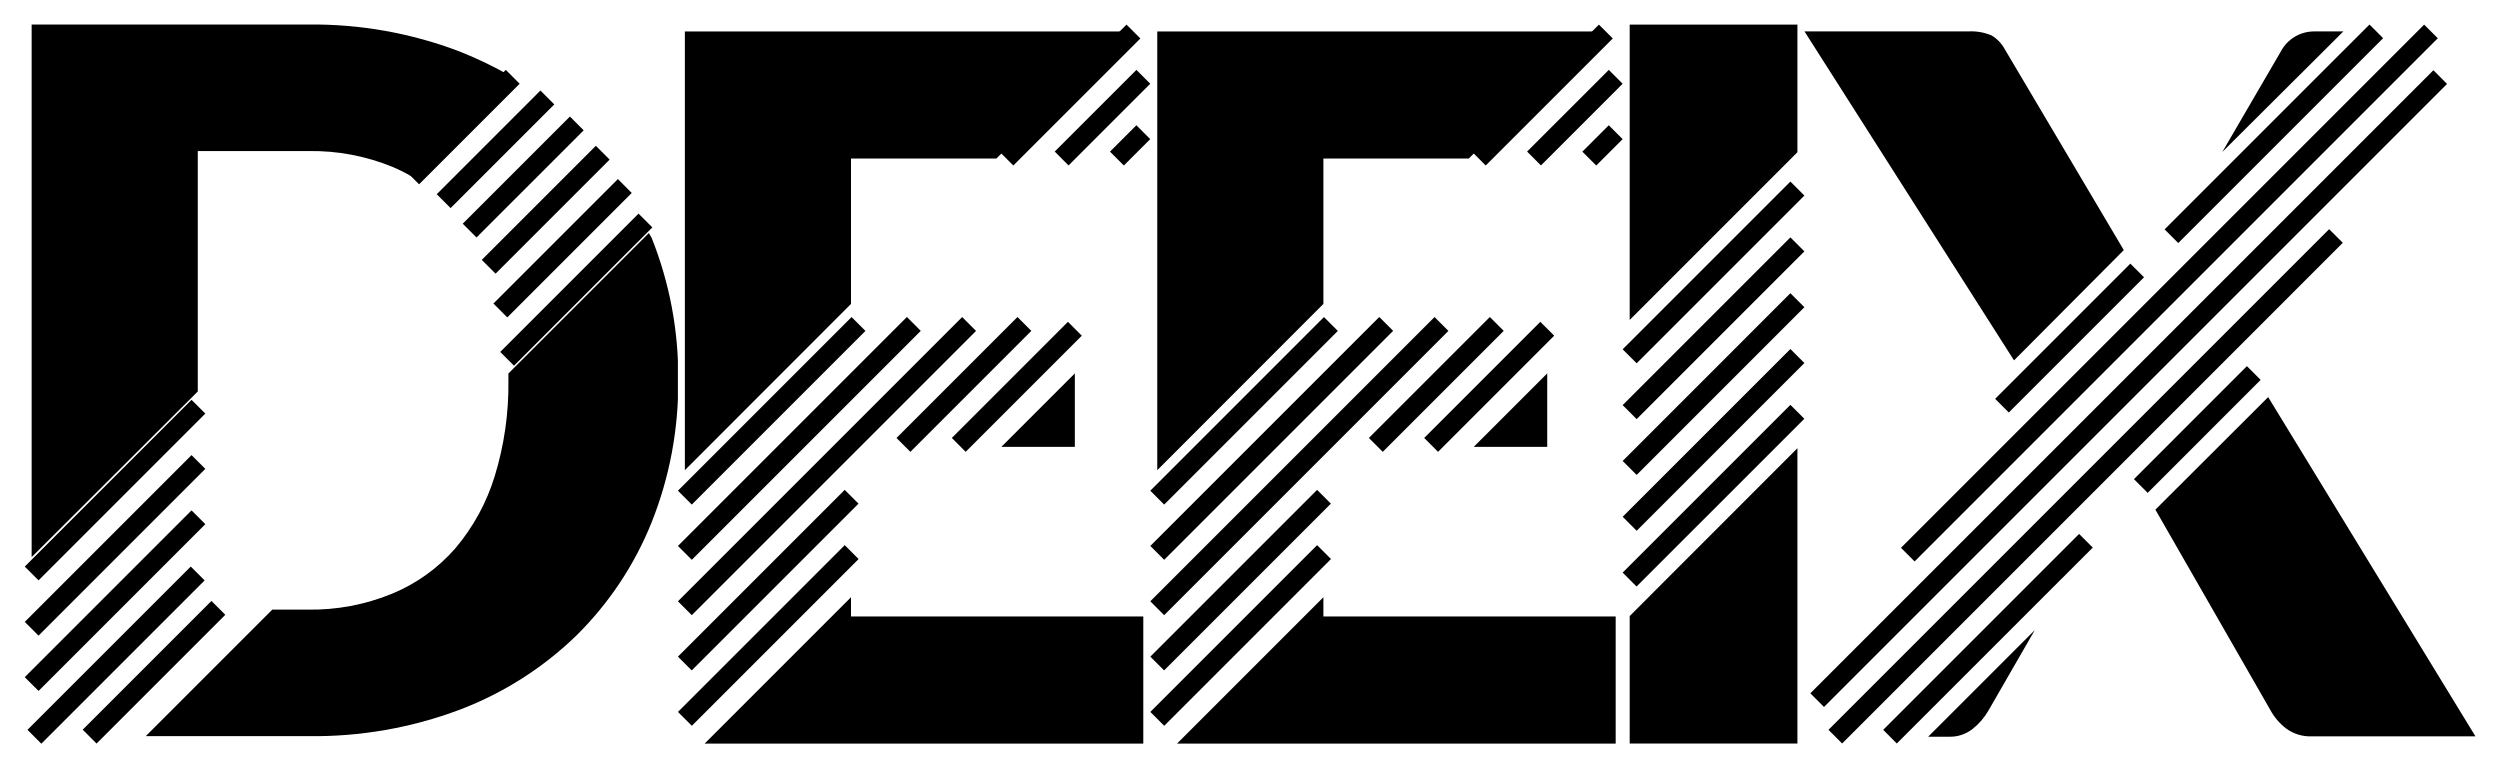
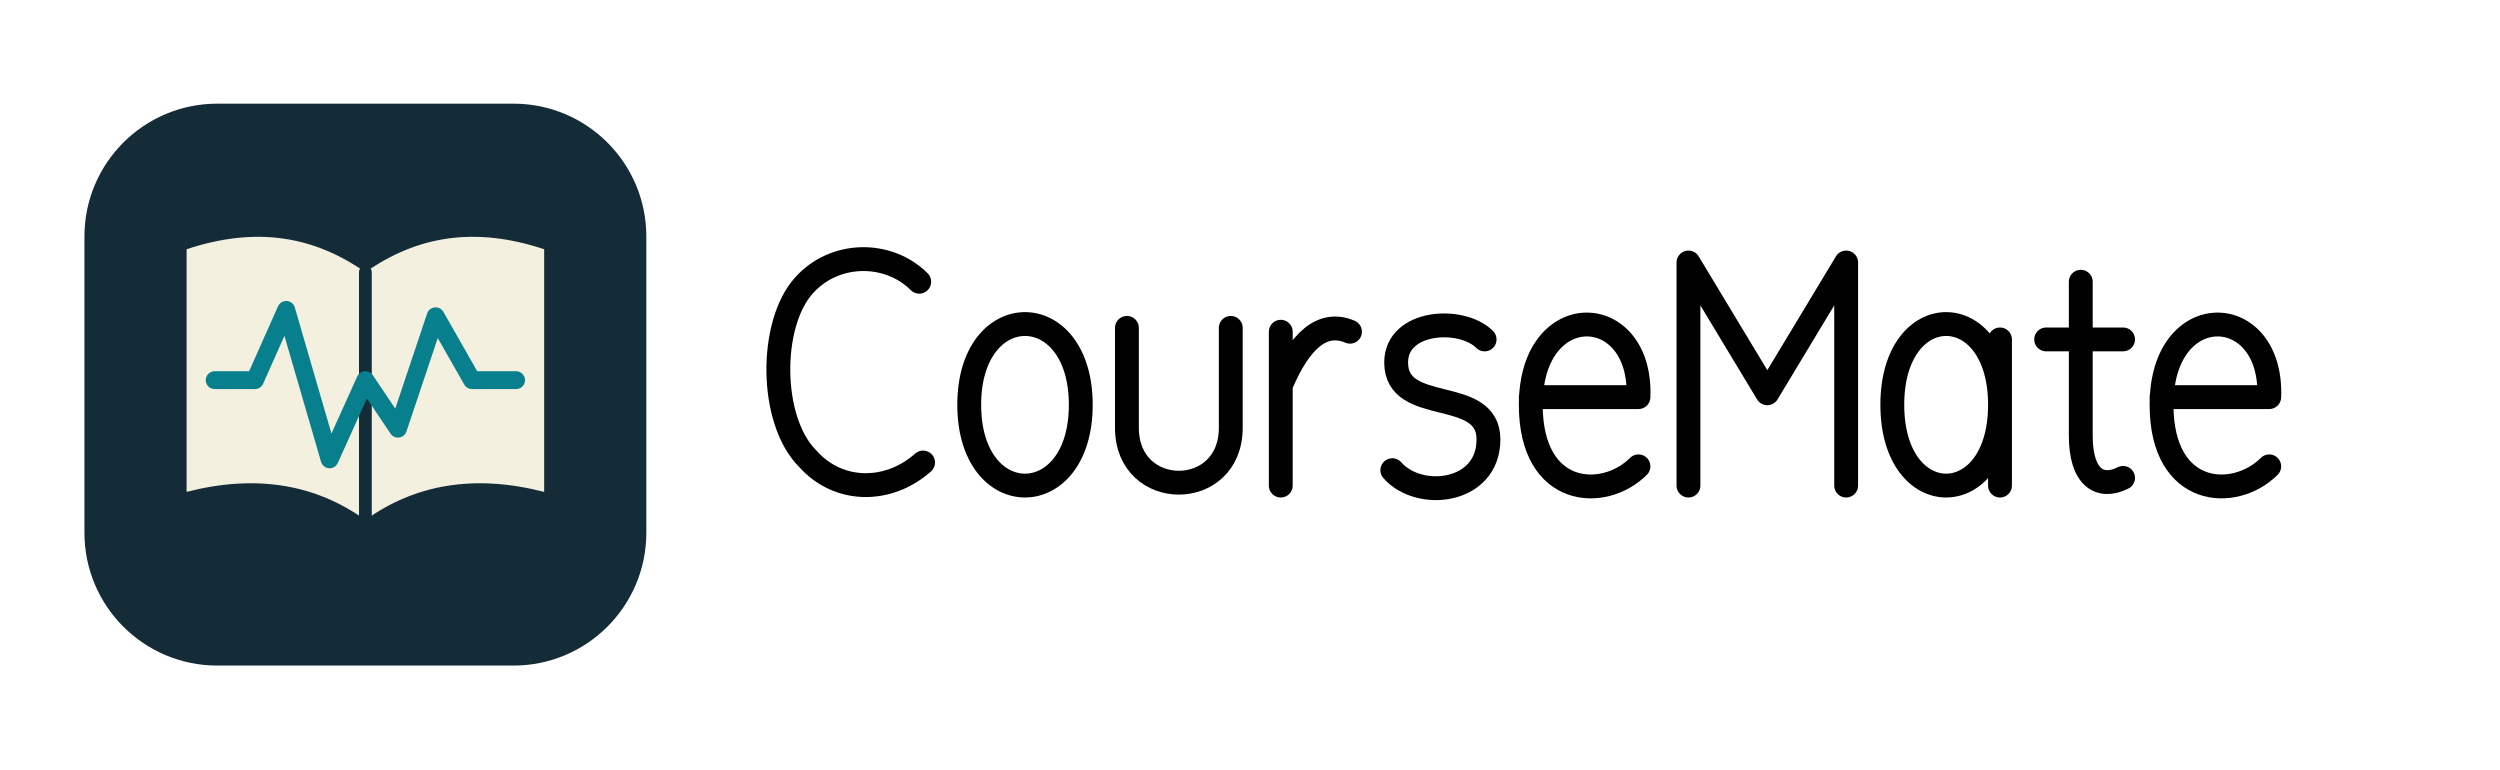
- <svg xmlns="http://www.w3.org/2000/svg" version="1.0" x="0" y="0" width="2400" height="737.487" viewBox="91.775 100.963 156.45 48.075" preserveAspectRatio="xMidYMid meet" color-interpolation-filters="sRGB">
-   <g>
-     <defs>
-       <linearGradient id="92" x1="0%" y1="0%" x2="100%" y2="0%">
-         <stop offset="0%" stop-color="#fa71cd" />
-         <stop offset="100%" stop-color="#9b59b6" />
-       </linearGradient>
-       <linearGradient id="93" x1="0%" y1="0%" x2="100%" y2="0%">
-         <stop offset="0%" stop-color="#f9d423" />
-         <stop offset="100%" stop-color="#f83600" />
-       </linearGradient>
-       <linearGradient id="94" x1="0%" y1="0%" x2="100%" y2="0%">
-         <stop offset="0%" stop-color="#0064d2" />
-         <stop offset="100%" stop-color="#1cb0f6" />
-       </linearGradient>
-       <linearGradient id="95" x1="0%" y1="0%" x2="100%" y2="0%">
-         <stop offset="0%" stop-color="#f00978" />
-         <stop offset="100%" stop-color="#3f51b1" />
-       </linearGradient>
-       <linearGradient id="96" x1="0%" y1="0%" x2="100%" y2="0%">
-         <stop offset="0%" stop-color="#7873f5" />
-         <stop offset="100%" stop-color="#ec77ab" />
-       </linearGradient>
-       <linearGradient id="97" x1="0%" y1="0%" x2="100%" y2="0%">
-         <stop offset="0%" stop-color="#f9d423" />
-         <stop offset="100%" stop-color="#e14fad" />
-       </linearGradient>
-       <linearGradient id="98" x1="0%" y1="0%" x2="100%" y2="0%">
-         <stop offset="0%" stop-color="#009efd" />
-         <stop offset="100%" stop-color="#2af598" />
-       </linearGradient>
-       <linearGradient id="99" x1="0%" y1="0%" x2="100%" y2="0%">
-         <stop offset="0%" stop-color="#ffcc00" />
-         <stop offset="100%" stop-color="#00b140" />
-       </linearGradient>
-       <linearGradient id="100" x1="0%" y1="0%" x2="100%" y2="0%">
-         <stop offset="0%" stop-color="#d51007" />
-         <stop offset="100%" stop-color="#ff8177" />
-       </linearGradient>
-       <linearGradient id="102" x1="0%" y1="0%" x2="100%" y2="0%">
-         <stop offset="0%" stop-color="#a2b6df" />
-         <stop offset="100%" stop-color="#0c3483" />
-       </linearGradient>
-       <linearGradient id="103" x1="0%" y1="0%" x2="100%" y2="0%">
-         <stop offset="0%" stop-color="#7ac5d8" />
-         <stop offset="100%" stop-color="#eea2a2" />
-       </linearGradient>
-       <linearGradient id="104" x1="0%" y1="0%" x2="100%" y2="0%">
-         <stop offset="0%" stop-color="#00ecbc" />
-         <stop offset="100%" stop-color="#007adf" />
-       </linearGradient>
-       <linearGradient id="105" x1="0%" y1="0%" x2="100%" y2="0%">
-         <stop offset="0%" stop-color="#b88746" />
-         <stop offset="100%" stop-color="#fdf5a6" />
-       </linearGradient>
-     </defs>
-     <g fill="#341b14" class="iconlettersvg-g iconlettersvg" transform="translate(93.30875,102.4981)">
-       <g>
-         <g class="tp-name">
-           <g transform="scale(1)">
-             <g transform="translate(0, 0)">
-               <g class="name-imagesvg">
-                 <g>
-                   <rect fill="#341b14" fill-opacity="0" stroke-width="2" x="0" y="0" width="40.888" height="45" class="image-rect" />
-                   <svg x="0" y="0" width="40.888" height="45" filtersec="colorsb737176828" class="image-svg-svg primary" style="overflow: visible;">
-                     <svg viewBox="0 0 51.61 56.83">
-                       <path fill="#000000" d="M4.585 55.73L14.76 45.555l1.096 1.096L5.681 56.826zM.22 55.741l12.905-12.904 1.096 1.096L1.316 56.837zM.006 51.579l13.18-13.18 1.09 1.088-13.181 13.18zM.006 47.209l13.18-13.18 1.089 1.088-13.18 13.18zM.006 42.839l13.18-13.18 1.089 1.088-13.18 13.18zM37.583 25.875l10.932-10.931 1.09 1.089-10.933 10.931zM37.045 22.05l9.836-9.836 1.096 1.096-9.836 9.836zM36.125 18.6l9.015-9.015 1.09 1.089-9.016 9.015zM34.62 15.742l8.472-8.471L44.18 8.36l-8.471 8.47zM32.565 13.41l8.195-8.195 1.096 1.096-8.195 8.195zM30.075 11.531l7.948-7.948 1.096 1.096-7.948 7.948z" />
-                       <path d="M49.33 16.48l-11.1 11.1v.54a24.67 24.67 0 0 1-1.08 7.57 16.14 16.14 0 0 1-3.11 5.7 13.38 13.38 0 0 1-5 3.59 16.75 16.75 0 0 1-6.68 1.26h-2.79l-10 10h12.84a32.72 32.72 0 0 0 12-2.1 27 27 0 0 0 9.21-5.87 26.38 26.38 0 0 0 5.93-8.93 29.58 29.58 0 0 0 2.1-11.26 29.48 29.48 0 0 0-2.1-11.22z" fill="#000000" />
-                       <path d="M13.68 10h8.73a16.75 16.75 0 0 1 6.68 1.26 13.12 13.12 0 0 1 1.5.75l7.91-7.88a31 31 0 0 0-4.13-2A32.51 32.51 0 0 0 22.41 0H.55v42.09L13.68 29z" fill="#000000" />
-                     </svg>
-                   </svg>
-                 </g>
-               </g>
-             </g>
-             <g transform="translate(40.88835, 0)">
-               <g class="name-imagesvg">
-                 <g>
-                   <rect fill="#341b14" fill-opacity="0" stroke-width="2" x="0" y="0" width="29.562" height="45" class="image-rect" />
-                   <svg x="0" y="0" width="29.562" height="45" filtersec="colorsb9091045465" class="image-svg-svg primary" style="overflow: visible;">
-                     <svg viewBox="0 0 37.33 56.83">
-                       <path fill="#000000" d="M13.68 10.59h11.49L35.22.55H.55v34.67l13.13-13.14V10.59zM34.147 10.046l2.086-2.086 1.096 1.096-2.086 2.086zM29.779 10.04l6.456-6.455L37.33 4.68l-6.456 6.456z" />
-                       <path fill="#000000" d="M25.413 10.045L35.453.005 36.55 1.1 26.509 11.14z" />
-                       <path fill="#000000" d="M31.37 33.38v-5.81l-5.81 5.81h5.81zM13.68 45.26L2.11 56.83h34.67V46.78h-23.1v-1.52z" />
-                       <path fill="#000000" d="M21.647 32.673l9.178-9.178 1.096 1.096-9.178 9.178zM.003 54.326l13.18-13.18 1.097 1.096L1.1 55.422zM17.276 32.675l9.56-9.56 1.096 1.096-9.56 9.56zM.003 49.956l13.18-13.18 1.09 1.089-13.181 13.18zM0 45.583l22.465-22.465 1.096 1.096L1.096 46.679zM.002 41.208l18.095-18.095 1.096 1.096L1.098 42.304zM0 36.843l13.725-13.725 1.096 1.096L1.096 37.939z" />
-                     </svg>
-                   </svg>
-                 </g>
-               </g>
-             </g>
-             <g transform="translate(70.45048, 0)">
-               <g class="name-imagesvg">
-                 <g>
-                   <rect fill="#341b14" fill-opacity="0" stroke-width="2" x="0" y="0" width="29.562" height="45" class="image-rect" />
-                   <svg x="0" y="0" width="29.562" height="45" filtersec="colorsb3696140016" class="image-svg-svg primary" style="overflow: visible;">
-                     <svg viewBox="0 0 37.33 56.83">
-                       <path fill="#000000" d="M13.68 10.59h11.49L35.22.55H.55v34.67l13.13-13.14V10.59zM34.147 10.046l2.086-2.086 1.096 1.096-2.086 2.086zM29.779 10.04l6.456-6.455L37.33 4.68l-6.456 6.456z" />
-                       <path fill="#000000" d="M25.413 10.045L35.453.005 36.55 1.1 26.509 11.14z" />
-                       <path fill="#000000" d="M31.37 33.38v-5.81l-5.81 5.81h5.81zM13.68 45.26L2.11 56.83h34.67V46.78h-23.1v-1.52z" />
-                       <path fill="#000000" d="M21.647 32.673l9.178-9.178 1.096 1.096-9.178 9.178zM.003 54.326l13.18-13.18 1.097 1.096L1.1 55.422zM17.276 32.675l9.56-9.56 1.096 1.096-9.56 9.56zM.003 49.956l13.18-13.18 1.09 1.089-13.181 13.18zM0 45.583l22.465-22.465 1.096 1.096L1.096 46.679zM.002 41.208l18.095-18.095 1.096 1.096L1.098 42.304zM0 36.843l13.725-13.725 1.096 1.096L1.096 37.939z" />
-                     </svg>
-                   </svg>
-                 </g>
-               </g>
-             </g>
-             <g transform="translate(100.0126, 0)">
-               <g class="name-imagesvg">
-                 <g>
-                   <rect fill="#341b14" fill-opacity="0" stroke-width="2" x="0" y="0" width="11.376" height="45" class="image-rect" />
-                   <svg x="0" y="0" width="11.376" height="45" filtersec="colorsb4460386186" class="image-svg-svg primary" style="overflow: visible;">
-                     <svg viewBox="0 0 14.23 56.28">
-                       <path fill="#000000" d="M13.68 0H.55v23.12L13.68 9.99V0zM0 42.898l13.13-13.13 1.09 1.088L1.087 43.987zM0 38.528l13.13-13.131 1.096 1.096-13.13 13.131zM0 34.158l13.13-13.131 1.096 1.096-13.13 13.13zM-.001 29.788L13.13 16.657l1.096 1.096-13.131 13.13zM-.001 25.418L13.13 12.287l1.096 1.096-13.131 13.13z" />
-                       <path fill="#000000" d="M.55 46.3v9.98h13.13V33.16L.55 46.3z" />
-                     </svg>
-                   </svg>
-                 </g>
-               </g>
-             </g>
-             <g transform="translate(111.3883, 0)">
-               <g class="name-imagesvg">
-                 <g>
-                   <rect fill="#341b14" fill-opacity="0" stroke-width="2" x="0" y="0" width="41.994" height="45" class="image-rect" />
-                   <svg x="0" y="0" width="41.994" height="45" filtersec="colorsb2872160717" class="image-svg-svg primary" style="overflow: visible;">
-                     <svg viewBox="0 0 53.54 57.38">
-                       <path d="M11.51 56.83a2.9 2.9 0 0 0 1.93-.64 5.15 5.15 0 0 0 1.24-1.45l3.7-6.42-8.51 8.51zM16 2A2.92 2.92 0 0 0 14.93.87a4.19 4.19 0 0 0-1.87-.32H0L16.72 26.8l8.76-8.8zM40.64.55A3 3 0 0 0 38 2.17l-4.66 8L43 .55z" fill="#000000" />
-                       <path d="M28 38.71l9.18 16a4.66 4.66 0 0 0 1.26 1.47 3.24 3.24 0 0 0 2.06.62h13.04L37 29.73z" fill="#000000" />
-                       <path fill="#000000" d="M26.289 36.276l9.015-9.016 1.096 1.096-9.015 9.016zM6.28 56.282l15.633-15.634 1.09 1.09L7.367 57.37zM1.914 56.28l39.952-39.95 1.089 1.088L3.003 57.37zM.468 53.366L50.185 3.649l1.089 1.09L1.557 54.454zM7.699 41.755L49.446.007l1.09 1.089L8.787 42.844zM28.736 16.347L45.084 0l1.089 1.09-16.348 16.347zM15.214 29.87l10.79-10.79 1.09 1.089-10.79 10.79z" />
-                     </svg>
-                   </svg>
-                 </g>
-               </g>
-             </g>
-           </g>
-         </g>
-       </g>
-     </g>
-     <defs v-gra="od" />
+ <svg xmlns="http://www.w3.org/2000/svg" width="520" height="160" viewBox="0 0 520 160">
+   <svg x="8" y="12" width="136" height="136" viewBox="0 0 1024 1024">
+     <rect x="72" y="72" width="880" height="880" rx="208" fill="#142b38" />
+     <path d="M232 300c108-36 199-21 280 36 81-57 172-72 280-36v380c-109-28-202-12-280 44-78-56-171-72-280-44Z" fill="#f4f0df" />
+     <path d="M512 336v388" fill="none" stroke="#142b38" stroke-width="20" stroke-linecap="round" />
+     <path d="M276 505h63l49-110 68 234 56-124 51 76 59-176 57 100h69" fill="none" stroke="#087f8c" stroke-width="28" stroke-linecap="round" stroke-linejoin="round" />
+   </svg>
+   <g transform="translate(160 53) scale(.8)" fill="none" stroke="#000" stroke-width="6.2" stroke-linecap="round" stroke-linejoin="round">
+     <path transform="translate(0 0)" d="M39 7C31-1 17-1 9 8C0 18 0 43 10 53C18 62 31 62 40 54" />
+     <path transform="translate(49 0)" d="M3 39C3 11 32 11 32 39C32 67 3 67 3 39Z" />
+     <path transform="translate(89 0)" d="M4 19V45C4 64 31 64 31 45V19" />
+     <path transform="translate(129 0)" d="M4 60V20M4 34C9 22 15 17 22 20" />
+     <path transform="translate(159 0)" d="M27 22C21 16 4 17 4 28C4 42 28 34 28 48C28 62 10 64 3 56" />
+     <path transform="translate(195 0)" d="M3 37H31C32 12 3 11 3 39C3 63 22 64 31 55" />
+     <path transform="translate(235 0)" d="M4 60V2L24.5 36L45 2V60" />
+     <path transform="translate(289 0)" d="M31 60V22M31 39C31 11 3 11 3 39C3 67 31 67 31 39Z" />
+     <path transform="translate(329 0)" d="M12 7V47C12 58 17 61 23 58M3 22H23" />
+     <path transform="translate(359 0)" d="M3 37H31C32 12 3 11 3 39C3 63 22 64 31 55" />
  </g>
</svg>
